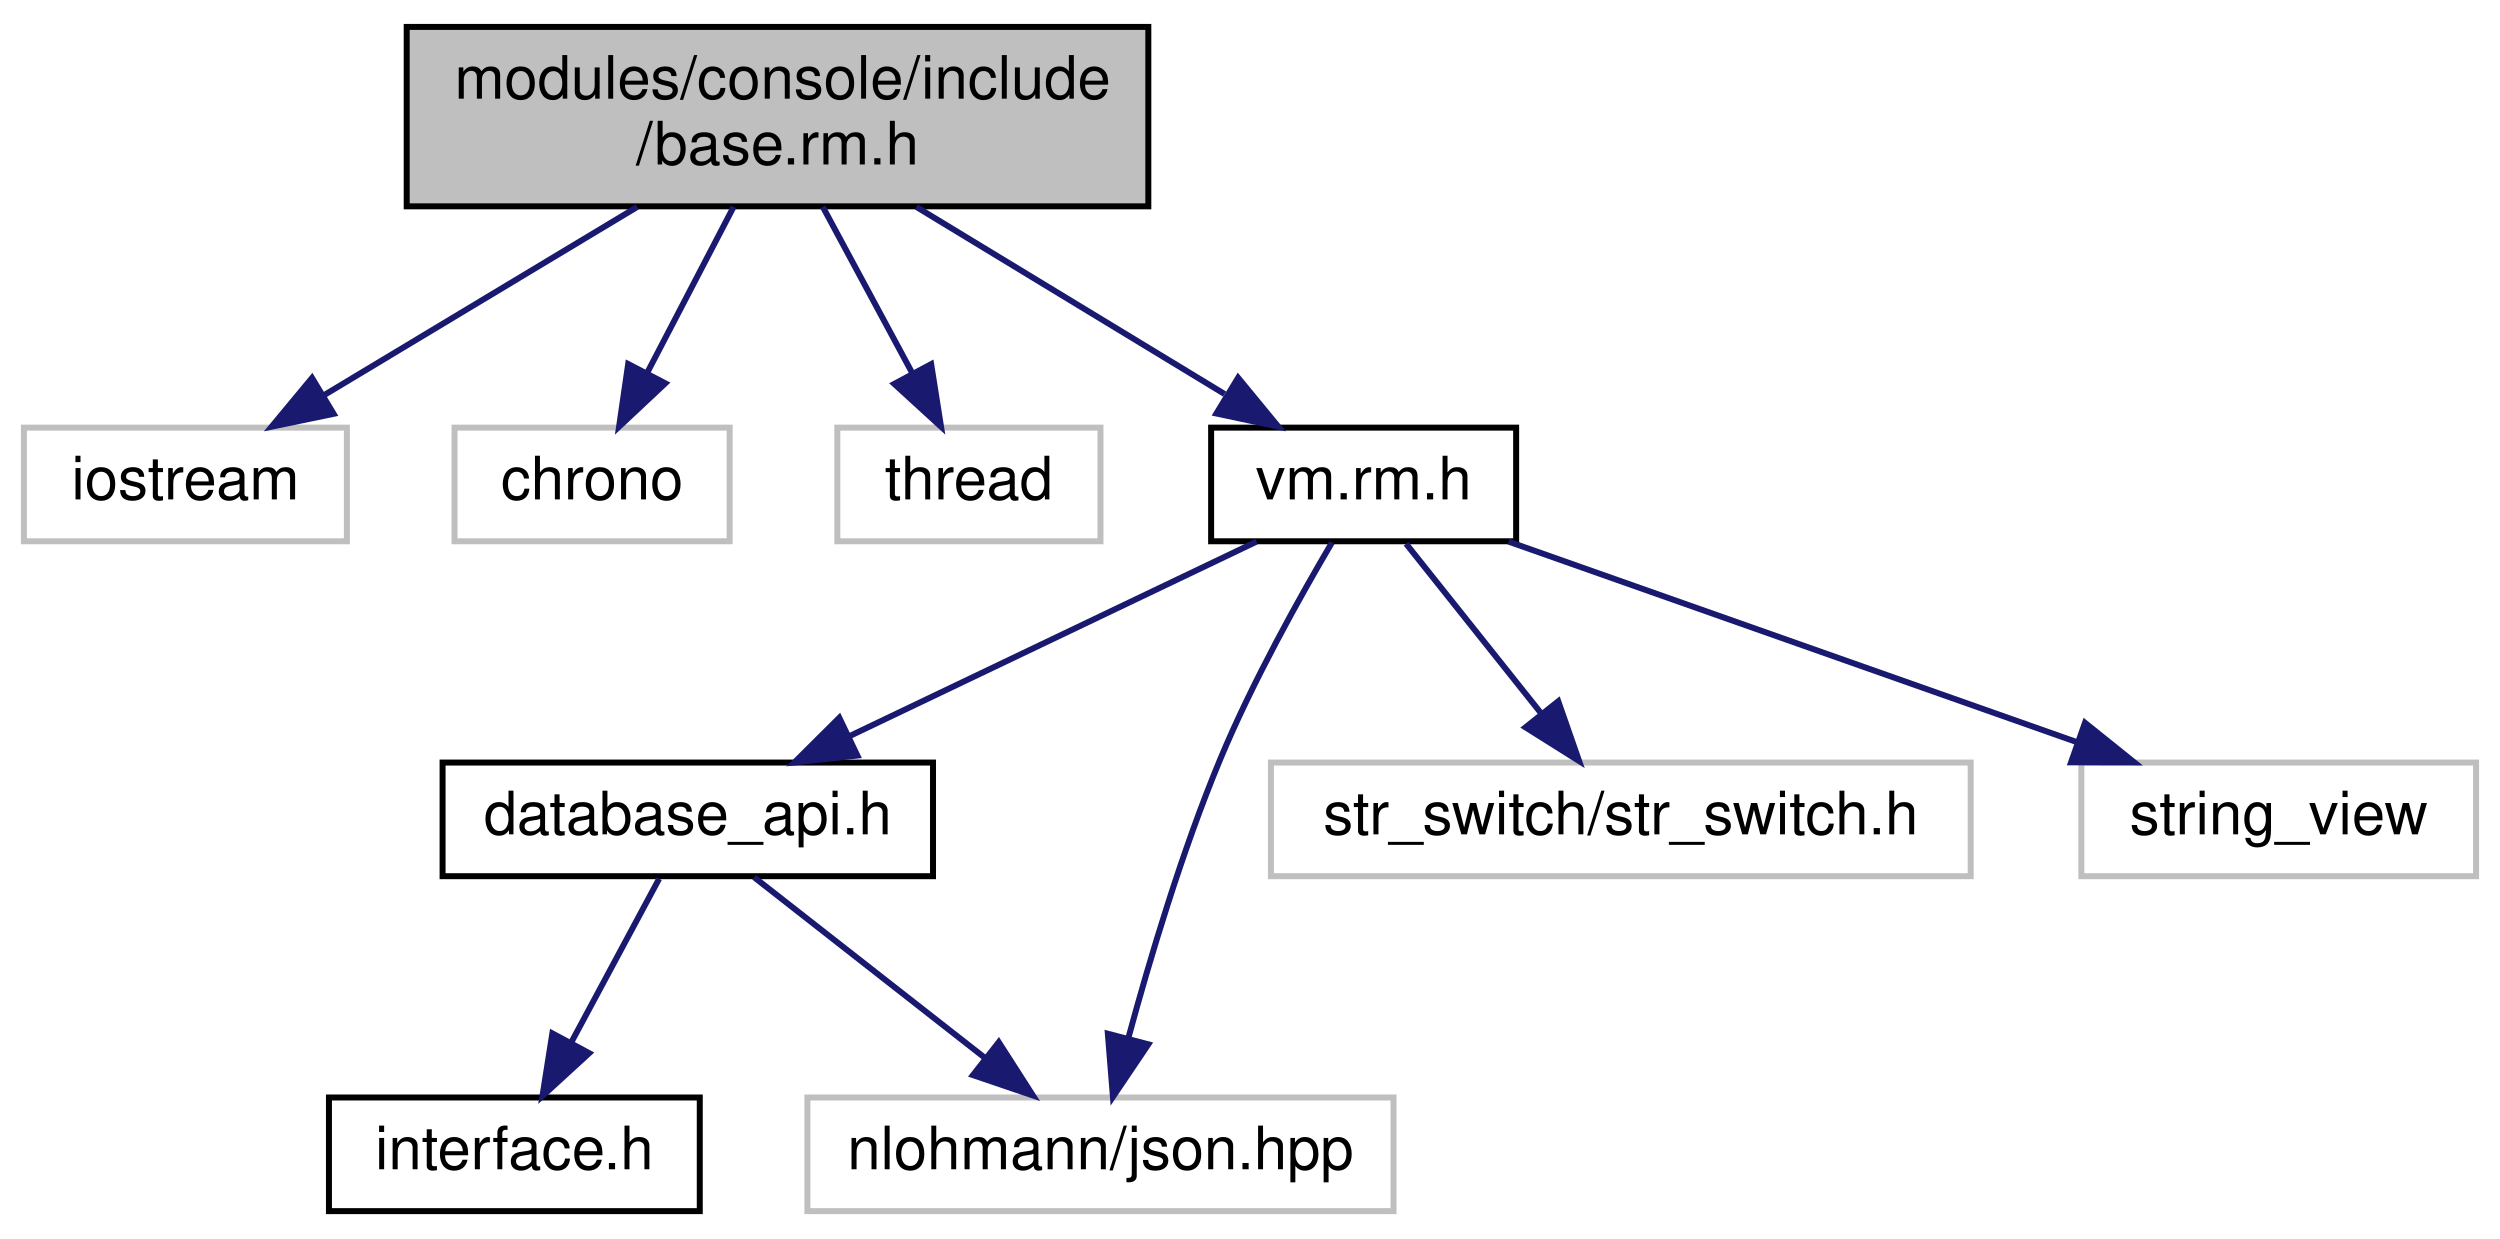
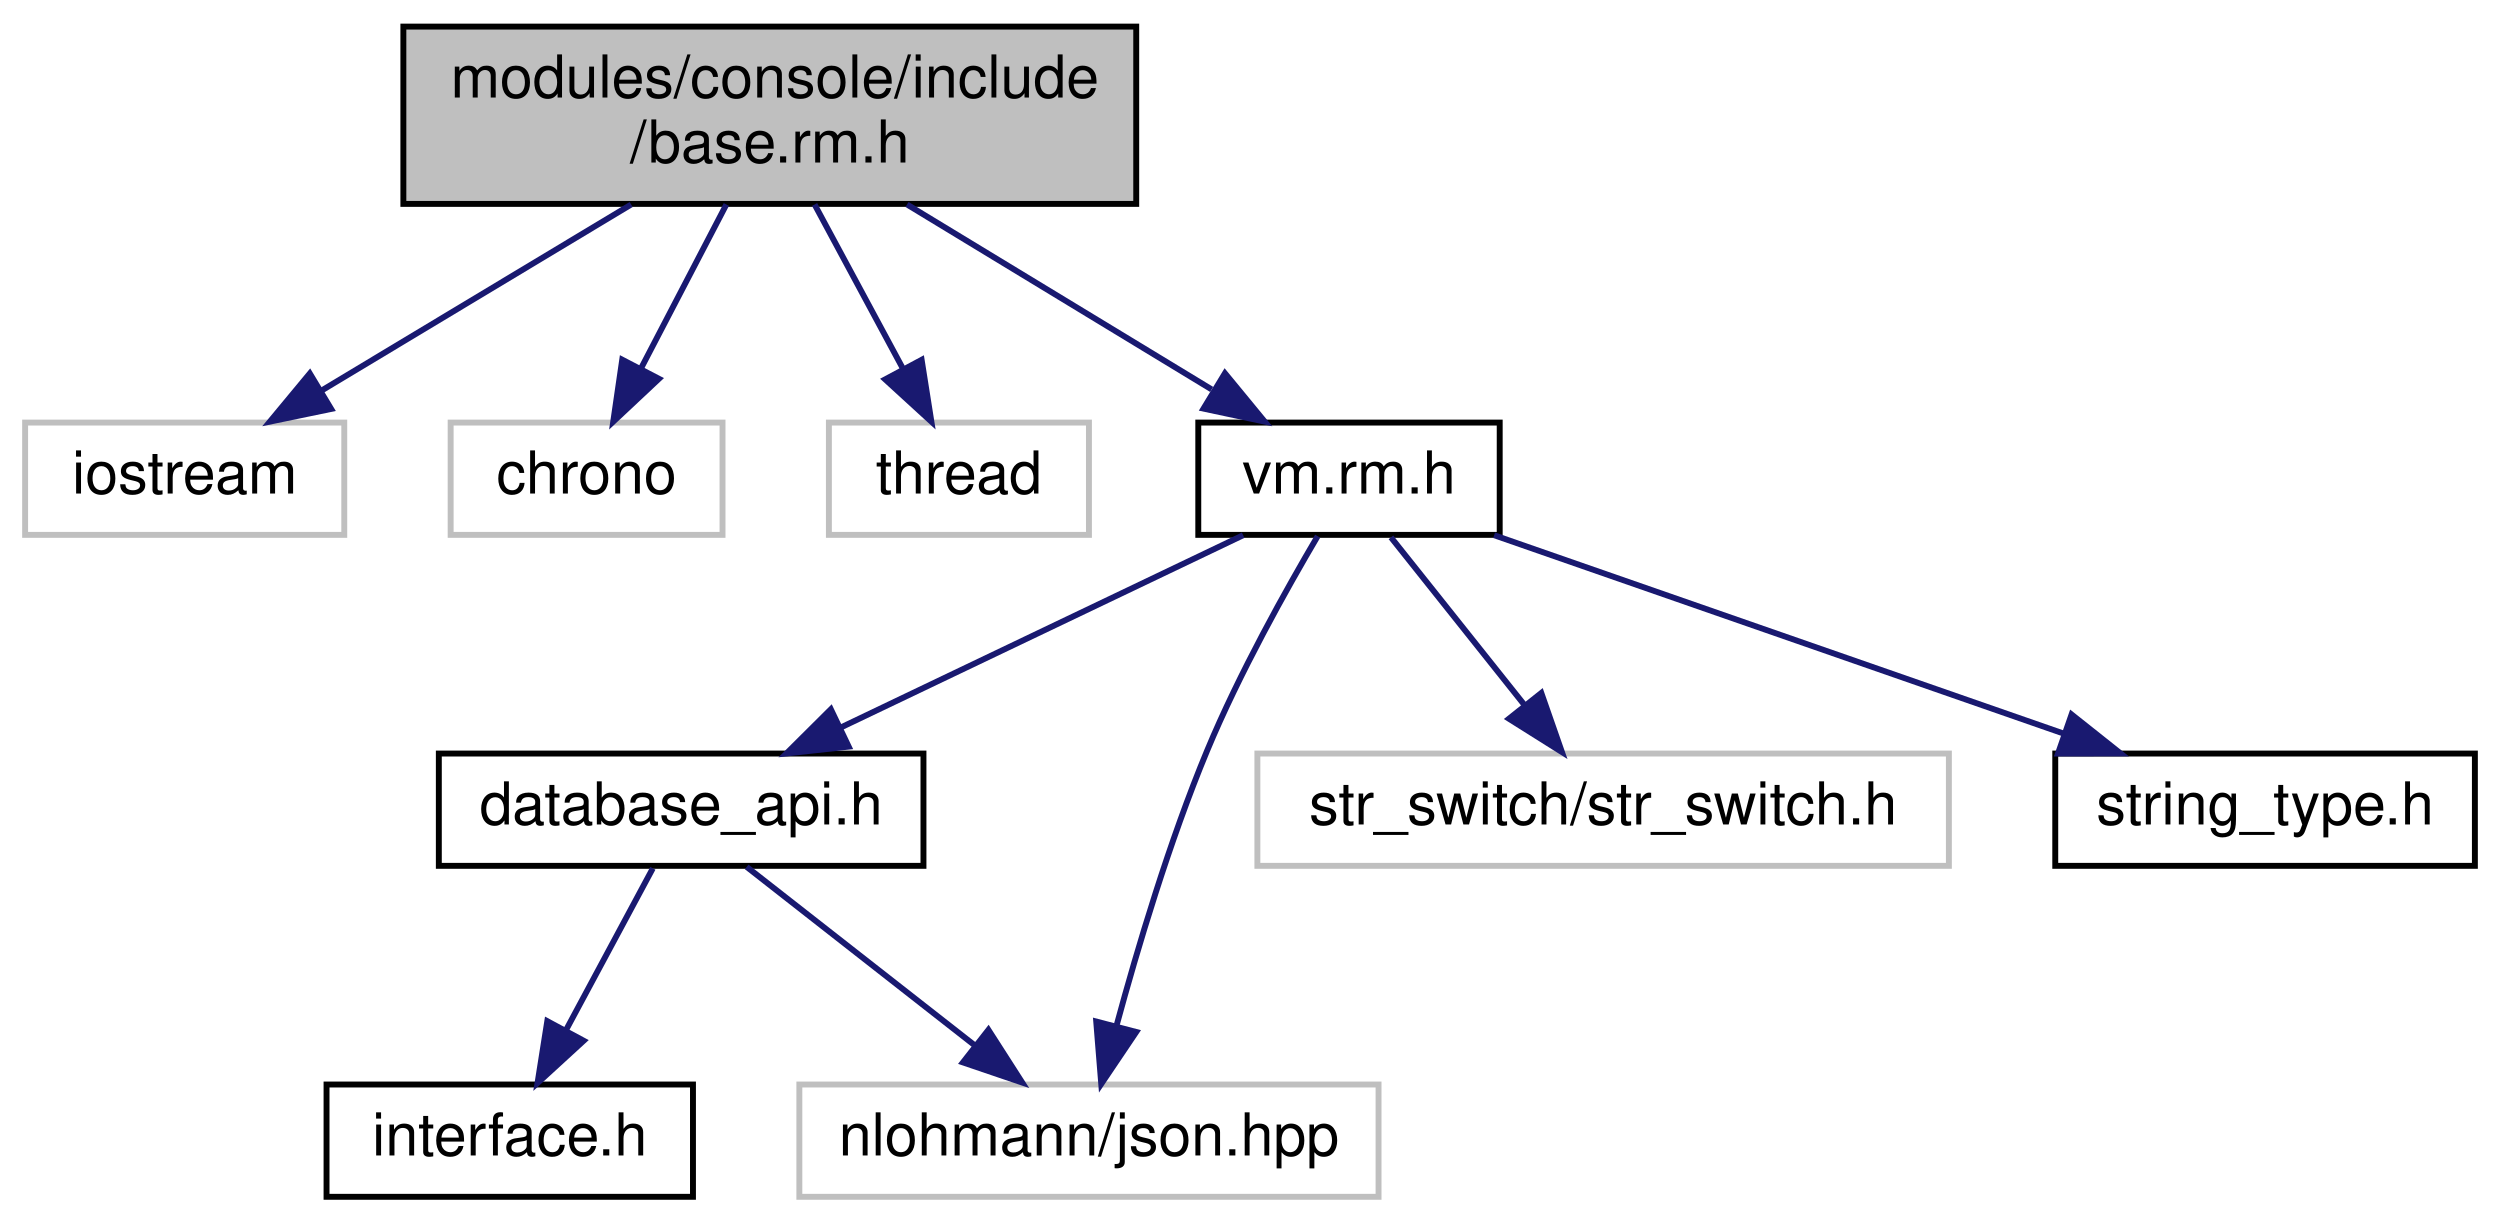
- <svg xmlns="http://www.w3.org/2000/svg" xmlns:xlink="http://www.w3.org/1999/xlink" width="418pt" height="207pt" viewBox="0.00 0.00 418.00 207.00">
+ <svg xmlns="http://www.w3.org/2000/svg" xmlns:xlink="http://www.w3.org/1999/xlink" width="423pt" height="207pt" viewBox="0.00 0.00 422.50 207.00">
  <g id="graph0" class="graph" transform="scale(1 1) rotate(0) translate(4 203)">
    <g id="node1" class="node">
      <g id="a_node1">
        <a xlink:title=" ">
          <polygon fill="#bfbfbf" stroke="black" points="64,-168.5 64,-198.5 188,-198.5 188,-168.5 64,-168.5" />
          <text text-anchor="start" x="72" y="-186.5" font-family="Helvetica,sans-Serif" font-size="10.00">modules/console/include</text>
          <text text-anchor="middle" x="126" y="-175.5" font-family="Helvetica,sans-Serif" font-size="10.00">/base.rm.h</text>
        </a>
      </g>
    </g>
    <g id="node2" class="node">
      <g id="a_node2">
        <a xlink:title=" ">
          <polygon fill="none" stroke="#bfbfbf" points="0,-112.5 0,-131.5 54,-131.5 54,-112.5 0,-112.5" />
          <text text-anchor="middle" x="27" y="-119.5" font-family="Helvetica,sans-Serif" font-size="10.00">iostream</text>
        </a>
      </g>
    </g>
    <g id="edge1" class="edge">
      <path fill="none" stroke="midnightblue" d="M102.54,-168.4C86.67,-158.86 65.81,-146.32 50.03,-136.84" />
      <polygon fill="midnightblue" stroke="midnightblue" points="51.78,-133.81 41.41,-131.66 48.17,-139.81 51.78,-133.81" />
    </g>
    <g id="node3" class="node">
      <g id="a_node3">
        <a xlink:title=" ">
          <polygon fill="none" stroke="#bfbfbf" points="72,-112.5 72,-131.5 118,-131.5 118,-112.5 72,-112.5" />
          <text text-anchor="middle" x="95" y="-119.5" font-family="Helvetica,sans-Serif" font-size="10.00">chrono</text>
        </a>
      </g>
    </g>
    <g id="edge2" class="edge">
      <path fill="none" stroke="midnightblue" d="M118.65,-168.4C114.33,-160.11 108.83,-149.55 104.23,-140.71" />
      <polygon fill="midnightblue" stroke="midnightblue" points="107.24,-138.91 99.51,-131.66 101.03,-142.14 107.24,-138.91" />
    </g>
    <g id="node4" class="node">
      <g id="a_node4">
        <a xlink:title=" ">
          <polygon fill="none" stroke="#bfbfbf" points="136,-112.5 136,-131.5 180,-131.5 180,-112.5 136,-112.5" />
          <text text-anchor="middle" x="158" y="-119.5" font-family="Helvetica,sans-Serif" font-size="10.00">thread</text>
        </a>
      </g>
    </g>
    <g id="edge3" class="edge">
      <path fill="none" stroke="midnightblue" d="M133.58,-168.4C138.04,-160.11 143.72,-149.55 148.48,-140.71" />
      <polygon fill="midnightblue" stroke="midnightblue" points="151.69,-142.12 153.34,-131.66 145.52,-138.81 151.69,-142.12" />
    </g>
    <g id="node5" class="node">
      <g id="a_node5">
        <a xlink:href="vm_8rm_8h.html" target="_top" xlink:title=" ">
          <polygon fill="none" stroke="black" points="198.5,-112.5 198.5,-131.5 249.5,-131.5 249.5,-112.5 198.5,-112.5" />
          <text text-anchor="middle" x="224" y="-119.5" font-family="Helvetica,sans-Serif" font-size="10.00">vm.rm.h</text>
        </a>
      </g>
    </g>
    <g id="edge4" class="edge">
      <path fill="none" stroke="midnightblue" d="M149.22,-168.4C164.79,-158.95 185.2,-146.56 200.76,-137.11" />
      <polygon fill="midnightblue" stroke="midnightblue" points="203.01,-139.84 209.74,-131.66 199.38,-133.86 203.01,-139.84" />
    </g>
    <g id="node6" class="node">
      <g id="a_node6">
        <a xlink:href="database__api_8h.html" target="_top" xlink:title=" ">
          <polygon fill="none" stroke="black" points="70,-56.5 70,-75.5 152,-75.5 152,-56.5 70,-56.5" />
          <text text-anchor="middle" x="111" y="-63.5" font-family="Helvetica,sans-Serif" font-size="10.00">database_api.h</text>
        </a>
      </g>
    </g>
    <g id="edge5" class="edge">
      <path fill="none" stroke="midnightblue" d="M206.09,-112.44C187.75,-103.68 158.99,-89.94 137.91,-79.86" />
      <polygon fill="midnightblue" stroke="midnightblue" points="139.35,-76.67 128.82,-75.52 136.33,-82.99 139.35,-76.67" />
    </g>
    <g id="node8" class="node">
      <g id="a_node8">
        <a xlink:title=" ">
          <polygon fill="none" stroke="#bfbfbf" points="131,-0.5 131,-19.5 229,-19.5 229,-0.5 131,-0.5" />
          <text text-anchor="middle" x="180" y="-7.5" font-family="Helvetica,sans-Serif" font-size="10.00">nlohmann/json.hpp</text>
        </a>
      </g>
    </g>
    <g id="edge8" class="edge">
      <path fill="none" stroke="midnightblue" d="M218.7,-112.28C213.46,-103.39 205.44,-89.08 200,-76 193.62,-60.67 188.22,-42.57 184.64,-29.37" />
      <polygon fill="midnightblue" stroke="midnightblue" points="188,-28.39 182.08,-19.6 181.23,-30.16 188,-28.39" />
    </g>
    <g id="node9" class="node">
      <g id="a_node9">
        <a xlink:title=" ">
          <polygon fill="none" stroke="#bfbfbf" points="208.5,-56.5 208.5,-75.5 325.5,-75.5 325.5,-56.5 208.5,-56.5" />
          <text text-anchor="middle" x="267" y="-63.5" font-family="Helvetica,sans-Serif" font-size="10.00">str_switch/str_switch.h</text>
        </a>
      </g>
    </g>
    <g id="edge9" class="edge">
      <path fill="none" stroke="midnightblue" d="M231.1,-112.08C237.24,-104.38 246.27,-93.03 253.74,-83.65" />
      <polygon fill="midnightblue" stroke="midnightblue" points="256.54,-85.75 260.03,-75.75 251.06,-81.39 256.54,-85.75" />
    </g>
    <g id="node10" class="node">
      <g id="a_node10">
-         <a xlink:title=" ">
-           <polygon fill="none" stroke="#bfbfbf" points="344,-56.5 344,-75.5 410,-75.5 410,-56.5 344,-56.5" />
-           <text text-anchor="middle" x="377" y="-63.5" font-family="Helvetica,sans-Serif" font-size="10.00">string_view</text>
+         <a xlink:href="string__type_8h.html" target="_top" xlink:title=" ">
+           <polygon fill="none" stroke="black" points="343.5,-56.5 343.5,-75.5 414.5,-75.5 414.5,-56.5 343.5,-56.5" />
+           <text text-anchor="middle" x="379" y="-63.5" font-family="Helvetica,sans-Serif" font-size="10.00">string_type.h</text>
        </a>
      </g>
    </g>
    <g id="edge10" class="edge">
-       <path fill="none" stroke="midnightblue" d="M248.24,-112.44C273.87,-103.4 314.49,-89.06 343.24,-78.92" />
-       <polygon fill="midnightblue" stroke="midnightblue" points="344.61,-82.15 352.87,-75.52 342.28,-75.54 344.61,-82.15" />
+       <path fill="none" stroke="midnightblue" d="M248.56,-112.44C274.52,-103.4 315.67,-89.06 344.8,-78.92" />
+       <polygon fill="midnightblue" stroke="midnightblue" points="346.26,-82.11 354.55,-75.52 343.96,-75.5 346.26,-82.11" />
    </g>
    <g id="node7" class="node">
      <g id="a_node7">
        <a xlink:href="interface_8h.html" target="_top" xlink:title=" ">
          <polygon fill="none" stroke="black" points="51,-0.5 51,-19.5 113,-19.5 113,-0.5 51,-0.5" />
          <text text-anchor="middle" x="82" y="-7.5" font-family="Helvetica,sans-Serif" font-size="10.00">interface.h</text>
        </a>
      </g>
    </g>
    <g id="edge6" class="edge">
      <path fill="none" stroke="midnightblue" d="M106.21,-56.08C102.24,-48.69 96.47,-37.95 91.57,-28.81" />
      <polygon fill="midnightblue" stroke="midnightblue" points="94.51,-26.91 86.7,-19.75 88.35,-30.22 94.51,-26.91" />
    </g>
    <g id="edge7" class="edge">
      <path fill="none" stroke="midnightblue" d="M122.09,-56.32C132.49,-48.18 148.26,-35.84 160.72,-26.09" />
      <polygon fill="midnightblue" stroke="midnightblue" points="162.99,-28.75 168.71,-19.83 158.68,-23.24 162.99,-28.75" />
    </g>
  </g>
</svg>
